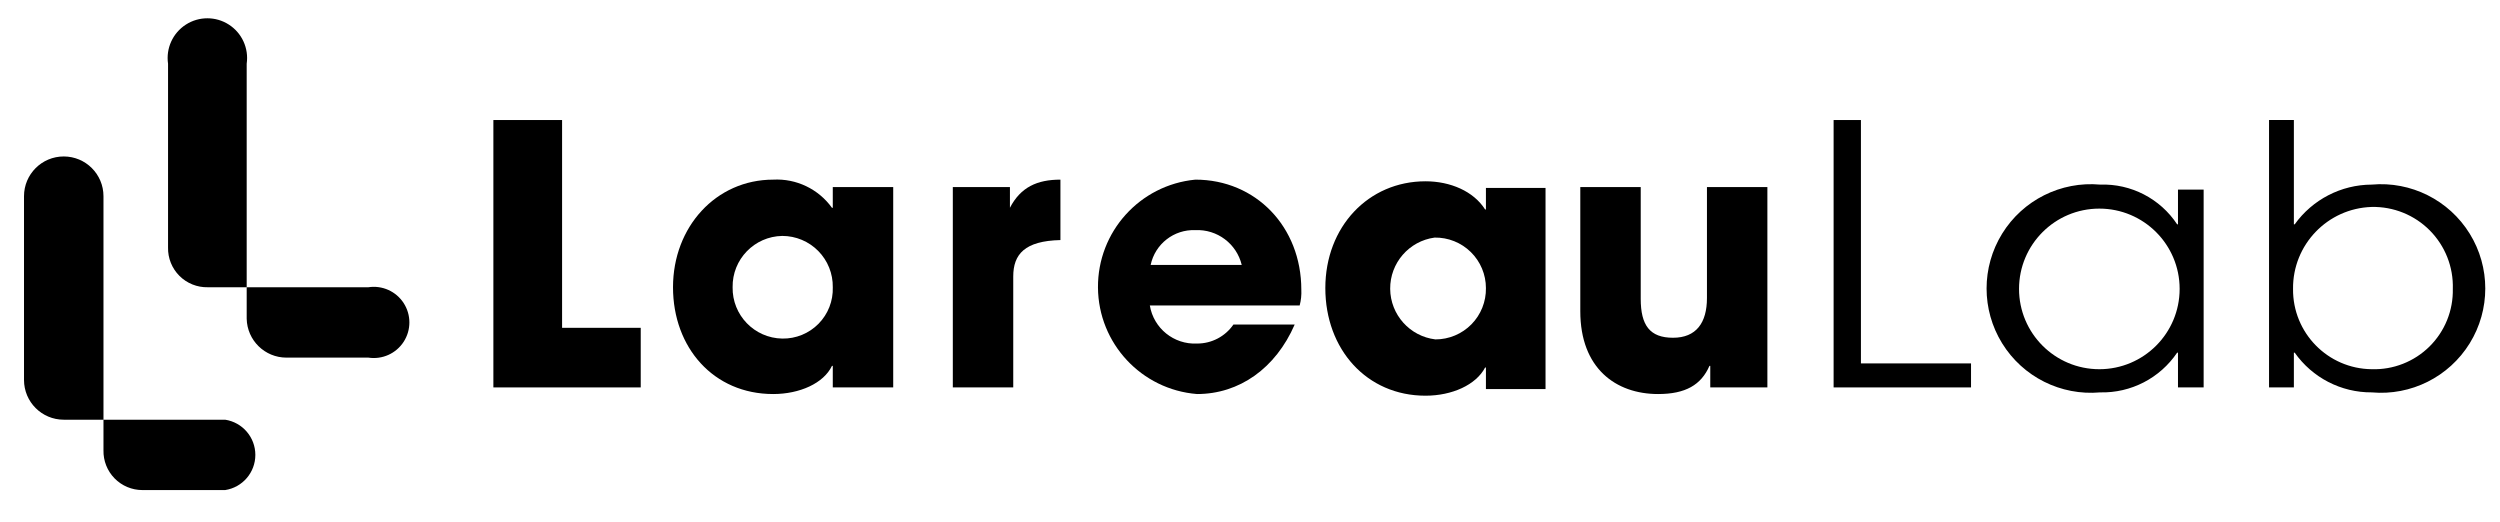
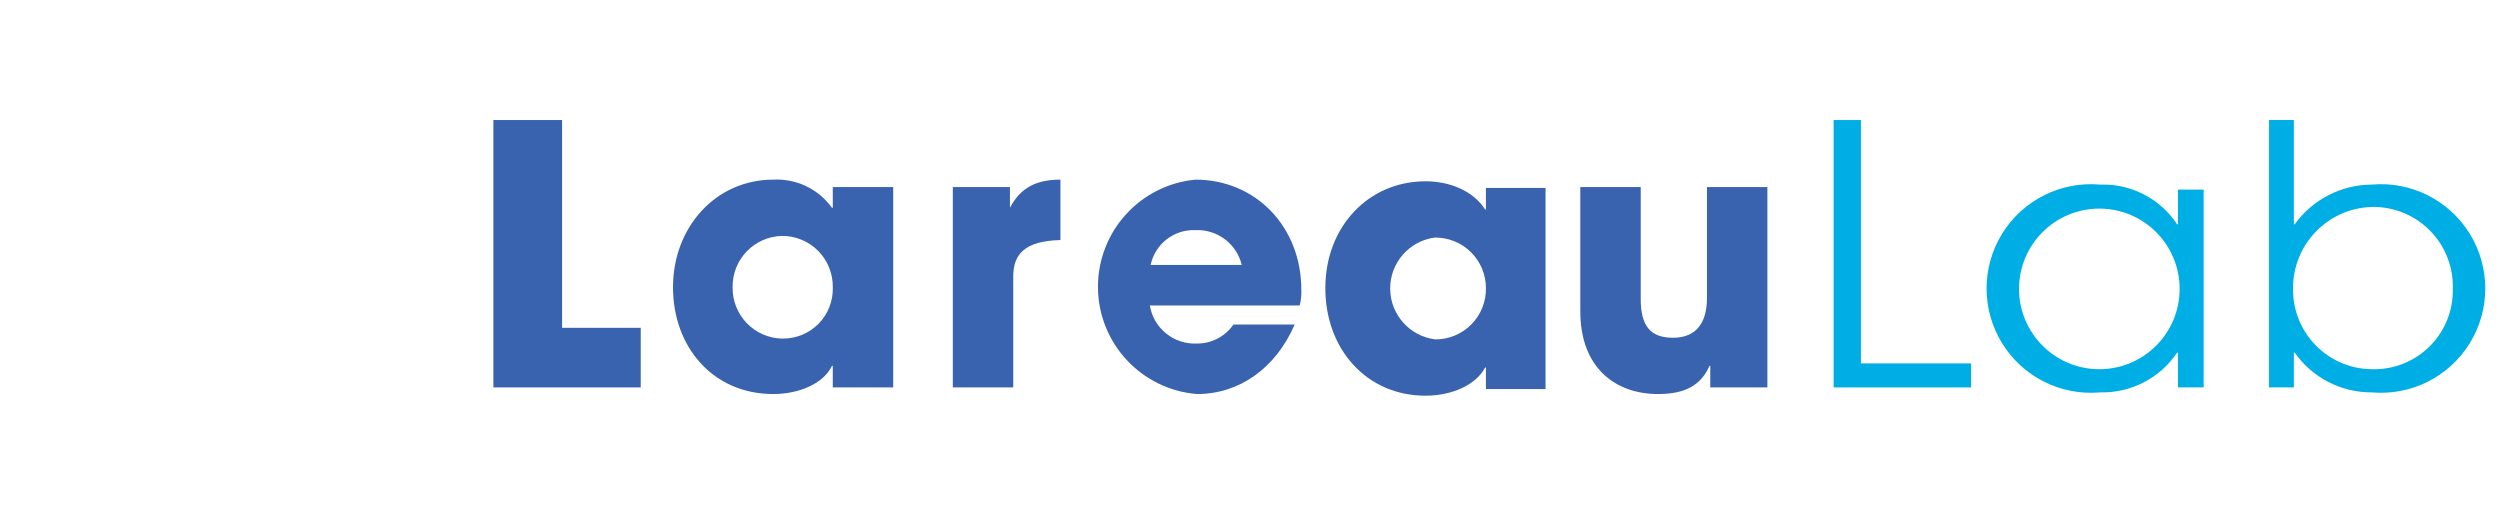
<svg xmlns="http://www.w3.org/2000/svg" id="Layer_1" data-name="Layer 1" viewBox="-1 -1 302 63">
  <defs>
-     
+     <style>
+       .cls-1 {
+         fill: #3963af;
+       }
+ 
+       .cls-2 {
+         fill: #00aee6;
+       }
+ 
+       .cls-3 {
+         stroke: #00aee6;
+         fill: none;
+         stroke-miterlimit: 5;
+         stroke-width: 4px;
+         stroke-dasharray: 500;
+         stroke-dashoffset: 500;
+         animation: dash 5s linear forwards;
+       }
+       .cls-4 {
+         stroke: #3963af;
+         stroke-width: 4px;
+         fill: none;
+         stroke-miterlimit: 5;
+         stroke-width: 4px;
+         stroke-dasharray: 500;
+         stroke-dashoffset: 500;
+         animation: dash 5s linear forwards;
+       }
+             @keyframes dash {
+   to {
+     stroke-dashoffset: 0;
+   }
+   }
+     </style>
  </defs>
  <polygon class="cls-1" points="58.6 45.8 58.6 13.5 66.9 13.5 66.9 38.6 76.4 38.6 76.4 45.8 58.6 45.8" />
  <path class="cls-1" d="M104.5,48.8V46.2h-.1c-1,2.1-3.9,3.4-7.1,3.4-7.2,0-12.1-5.6-12.1-12.9s5.2-13,12.1-13a8.2,8.2,0,0,1,7.1,3.4h.1V24.6h7.3V48.8Zm0-12.1a6.1,6.1,0,0,0-6.1-6.2,6.1,6.1,0,0,0-6,6.2,6.1,6.1,0,0,0,6,6.2,6,6,0,0,0,6.1-6.2" transform="translate(-4.9 -3)" />
  <path class="cls-1" d="M119,48.8V24.6h6.9v2.5h0c1.3-2.5,3.3-3.4,6.1-3.4V31c-4.3.1-5.7,1.7-5.7,4.4V48.8Z" transform="translate(-4.9 -3)" />
  <path class="cls-1" d="M142.8,38.9a5.5,5.5,0,0,0,5.7,4.6,5.3,5.3,0,0,0,4.4-2.3h7.4c-2.3,5.3-6.7,8.4-11.8,8.4a13,13,0,0,1-.2-25.9c7.3,0,12.8,5.7,12.8,13.3a6.2,6.2,0,0,1-.2,1.9ZM153.9,34a5.5,5.5,0,0,0-5.6-4.2,5.3,5.3,0,0,0-5.4,4.2Z" transform="translate(-4.9 -3)" />
  <path class="cls-1" d="M210.5,48.8V46.2h-.1c-1,2.3-2.9,3.4-6.2,3.4-5.1,0-9.4-3.1-9.4-10v-15h7.3V38.1c0,3.2,1.1,4.7,3.9,4.7s4.1-1.8,4.1-4.8V24.6h7.3V48.8Z" transform="translate(-4.9 -3)" />
  <polygon class="cls-2" points="220.5 45.8 220.5 13.5 223.8 13.5 223.8 42.9 237.1 42.9 237.1 45.8 220.5 45.8" />
  <path class="cls-2" d="M267,48.8V44.6h-.1a10.9,10.9,0,0,1-9.3,4.8,12.6,12.6,0,1,1,0-25.1,10.7,10.7,0,0,1,9.3,4.8h.1V24.9h3.1V48.8Zm.2-11.9a9.7,9.7,0,1,0-19.4,0,9.7,9.7,0,1,0,19.4,0" transform="translate(-4.9 -3)" />
  <path class="cls-2" d="M278,48.8V16.5h3V29.1h.1a11.5,11.5,0,0,1,9.3-4.8,12.6,12.6,0,1,1,0,25.1,11.3,11.3,0,0,1-9.3-4.8H281v4.2ZM290.4,27a9.8,9.8,0,0,0-9.5,9.9,9.6,9.6,0,0,0,9.5,9.7,9.5,9.5,0,0,0,9.8-9.7,9.6,9.6,0,0,0-9.8-9.9" transform="translate(-4.9 -3)" />
  <path class="cls-3" d="M38.5,45.2a4.8,4.8,0,0,1-4.8-4.7V9.7a4.8,4.8,0,1,0-9.5,0V31.9A4.7,4.7,0,0,0,29,36.7H48.4a4.3,4.3,0,1,1,0,8.5Z" transform="translate(-4.9 -3)" />
  <path class="cls-4" d="M21.1,61.2a4.7,4.7,0,0,1-4.7-4.8V25.7a4.8,4.8,0,1,0-9.6,0V47.9a4.8,4.8,0,0,0,4.8,4.8H31.1a4.3,4.3,0,0,1,0,8.5Z" transform="translate(-4.9 -3)" />
  <path class="cls-1" d="M183.4,49V46.4h-.1c-1.1,2.1-4,3.4-7.2,3.4-7.1,0-12.1-5.6-12.1-13s5.2-12.9,12.1-12.9c3,0,5.8,1.2,7.2,3.4h.1V24.7h7.2V49Zm0-12.2a6.1,6.1,0,0,0-6.2-6.1,6.2,6.2,0,0,0,.1,12.3,6.1,6.1,0,0,0,6.1-6.2" transform="translate(-4.9 -3)" />
</svg>
